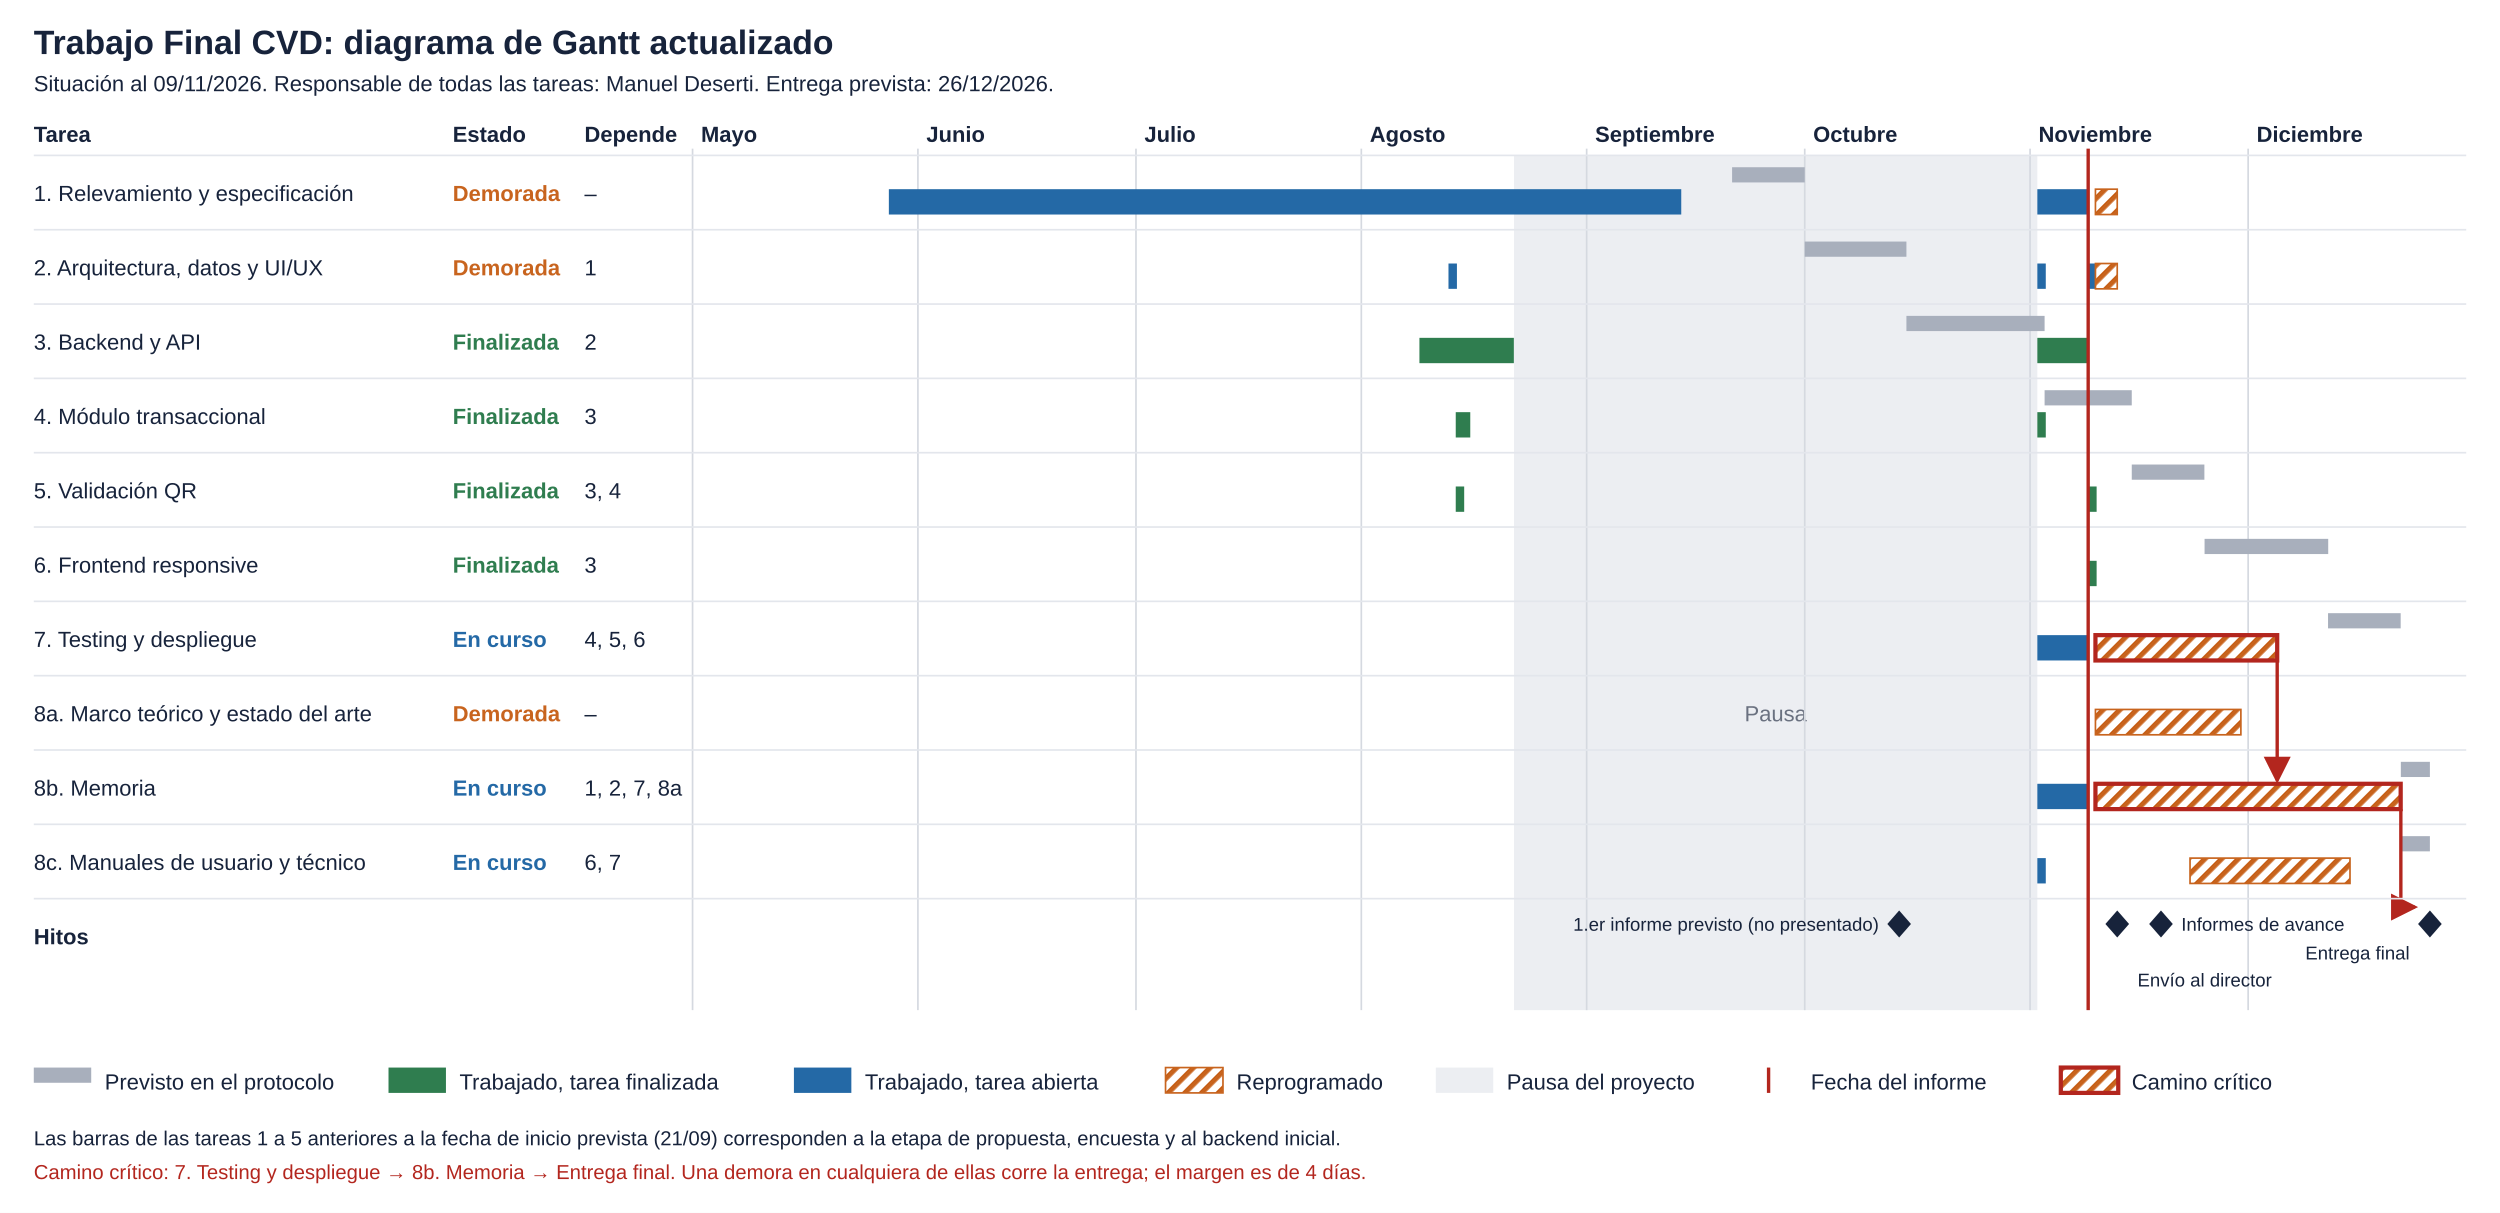
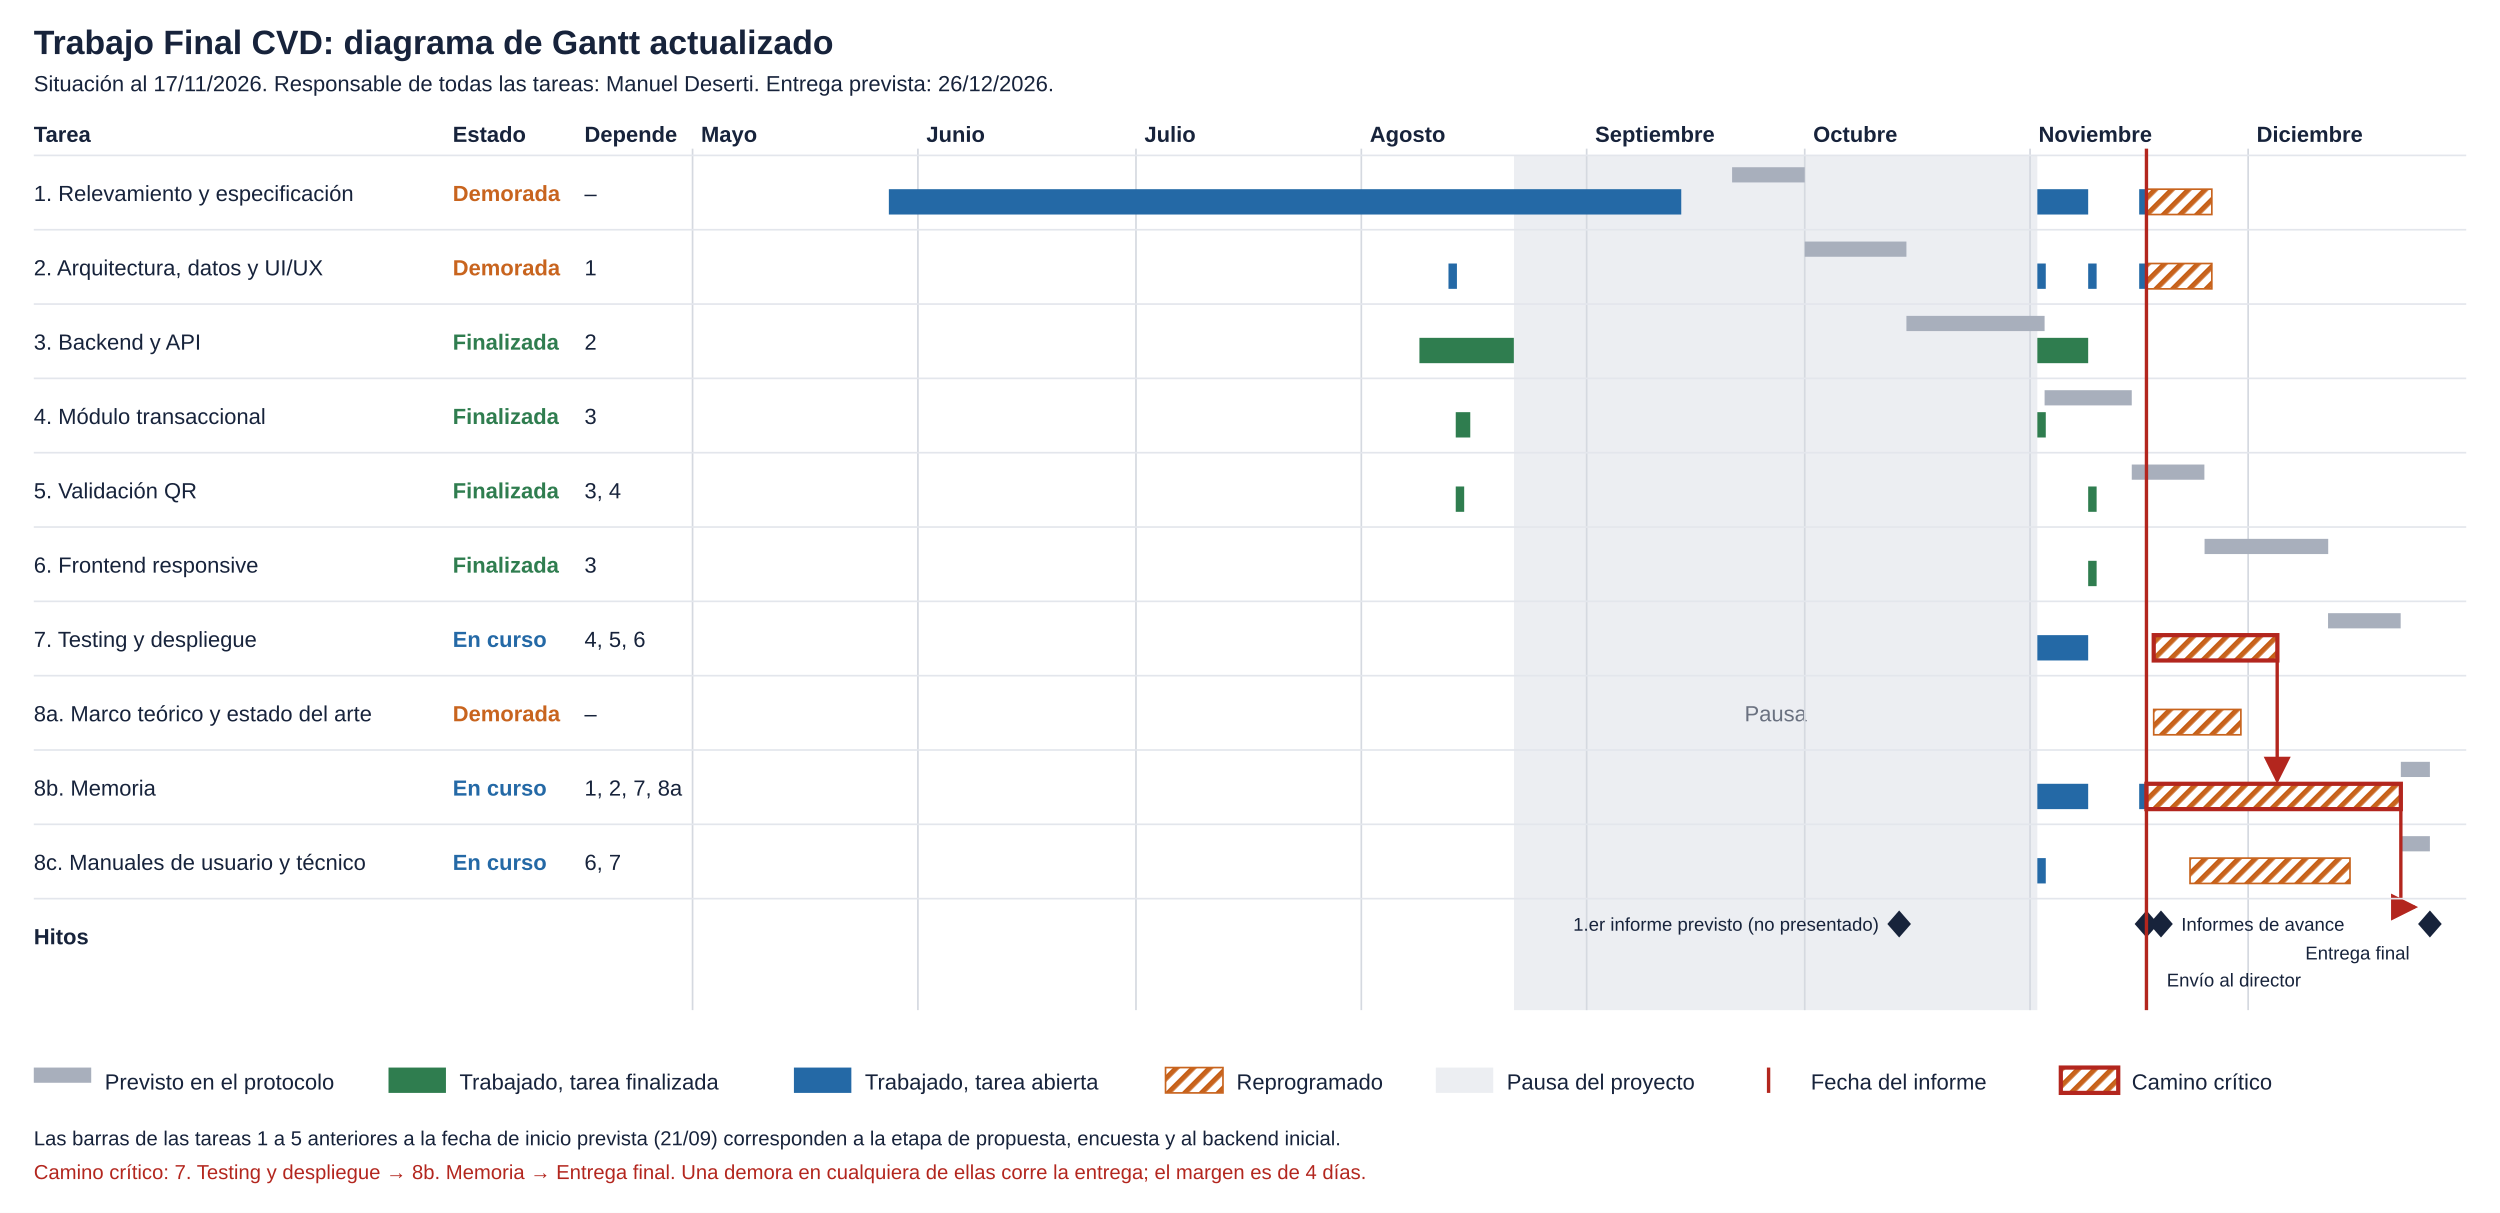
<svg xmlns="http://www.w3.org/2000/svg" viewBox="0 0 1480 718" font-family="Arial, Helvetica, sans-serif" font-size="13" fill="#17233b">
  <defs>
    <pattern id="rayas" width="7" height="7" patternUnits="userSpaceOnUse" patternTransform="rotate(45)">
      <rect width="7" height="7" fill="#fff" />
      <rect width="3" height="7" fill="#c8641e" />
    </pattern>
  </defs>
  <rect width="1480" height="718" fill="#fff" />
  <text x="20.0" y="32" font-size="20" font-weight="700">Trabajo Final CVD: diagrama de Gantt actualizado</text>
-   <text x="20.0" y="54">Situación al 09/11/2026. Responsable de todas las tareas: Manuel Deserti. Entrega prevista: 26/12/2026.</text>
+   <text x="20.0" y="54">Situación al 17/11/2026. Responsable de todas las tareas: Manuel Deserti. Entrega prevista: 26/12/2026.</text>
  <text x="20.0" y="84" font-weight="700">Tarea</text>
  <text x="268.0" y="84" font-weight="700">Estado</text>
  <text x="346.0" y="84" font-weight="700">Depende</text>
  <rect x="896.3" y="92" width="309.8" height="506" fill="#eceef2" />
  <text x="1051.2" y="427" text-anchor="middle" fill="#6a7180">Pausa</text>
  <line x1="410.0" y1="88" x2="410.0" y2="598" stroke="#d5d9e0" />
  <text x="415.0" y="84" font-weight="700">Mayo</text>
  <line x1="543.4" y1="88" x2="543.4" y2="598" stroke="#d5d9e0" />
  <text x="548.4" y="84" font-weight="700">Junio</text>
  <line x1="672.5" y1="88" x2="672.5" y2="598" stroke="#d5d9e0" />
  <text x="677.5" y="84" font-weight="700">Julio</text>
  <line x1="805.9" y1="88" x2="805.9" y2="598" stroke="#d5d9e0" />
  <text x="810.9" y="84" font-weight="700">Agosto</text>
  <line x1="939.3" y1="88" x2="939.3" y2="598" stroke="#d5d9e0" />
  <text x="944.3" y="84" font-weight="700">Septiembre</text>
  <line x1="1068.4" y1="88" x2="1068.4" y2="598" stroke="#d5d9e0" />
  <text x="1073.4" y="84" font-weight="700">Octubre</text>
  <line x1="1201.8" y1="88" x2="1201.8" y2="598" stroke="#d5d9e0" />
  <text x="1206.8" y="84" font-weight="700">Noviembre</text>
  <line x1="1330.9" y1="88" x2="1330.9" y2="598" stroke="#d5d9e0" />
  <text x="1335.9" y="84" font-weight="700">Diciembre</text>
  <line x1="20" y1="92" x2="1460" y2="92" stroke="#e3e6ec" />
  <text x="20.0" y="119">1. Relevamiento y especificación</text>
  <text x="268.0" y="119" fill="#c8641e" font-weight="700">Demorada</text>
  <text x="346.0" y="119">–</text>
  <rect x="1025.4" y="99" width="43.0" height="9" fill="#a8afbc" />
  <rect x="526.2" y="112" width="469.1" height="15" fill="#2469a6" />
  <rect x="1206.1" y="112" width="30.1" height="15" fill="#2469a6" />
-   <rect x="1240.5" y="112" width="12.9" height="15" fill="url(#rayas)" stroke="#c8641e" stroke-width="1" />
+   <rect x="1266.4" y="112" width="5.0" height="15" fill="#2469a6" />
+   <rect x="1270.7" y="112" width="38.7" height="15" fill="url(#rayas)" stroke="#c8641e" stroke-width="1" />
  <line x1="20" y1="136" x2="1460" y2="136" stroke="#e3e6ec" />
  <text x="20.0" y="163">2. Arquitectura, datos y UI/UX</text>
  <text x="268.0" y="163" fill="#c8641e" font-weight="700">Demorada</text>
  <text x="346.0" y="163">1</text>
  <rect x="1068.4" y="143" width="60.2" height="9" fill="#a8afbc" />
  <rect x="857.5" y="156" width="5.0" height="15" fill="#2469a6" />
  <rect x="1206.1" y="156" width="5.0" height="15" fill="#2469a6" />
  <rect x="1236.2" y="156" width="5.0" height="15" fill="#2469a6" />
-   <rect x="1240.5" y="156" width="12.9" height="15" fill="url(#rayas)" stroke="#c8641e" stroke-width="1" />
+   <rect x="1266.4" y="156" width="5.0" height="15" fill="#2469a6" />
+   <rect x="1270.7" y="156" width="38.7" height="15" fill="url(#rayas)" stroke="#c8641e" stroke-width="1" />
  <line x1="20" y1="180" x2="1460" y2="180" stroke="#e3e6ec" />
  <text x="20.0" y="207">3. Backend y API</text>
  <text x="268.0" y="207" fill="#2f7d4f" font-weight="700">Finalizada</text>
  <text x="346.0" y="207">2</text>
  <rect x="1128.6" y="187" width="81.8" height="9" fill="#a8afbc" />
  <rect x="840.3" y="200" width="55.9" height="15" fill="#2f7d4f" />
  <rect x="1206.1" y="200" width="30.1" height="15" fill="#2f7d4f" />
  <line x1="20" y1="224" x2="1460" y2="224" stroke="#e3e6ec" />
  <text x="20.0" y="251">4. Módulo transaccional</text>
  <text x="268.0" y="251" fill="#2f7d4f" font-weight="700">Finalizada</text>
  <text x="346.0" y="251">3</text>
  <rect x="1210.4" y="231" width="51.6" height="9" fill="#a8afbc" />
  <rect x="861.8" y="244" width="8.6" height="15" fill="#2f7d4f" />
  <rect x="1206.1" y="244" width="5.0" height="15" fill="#2f7d4f" />
  <line x1="20" y1="268" x2="1460" y2="268" stroke="#e3e6ec" />
  <text x="20.0" y="295">5. Validación QR</text>
  <text x="268.0" y="295" fill="#2f7d4f" font-weight="700">Finalizada</text>
  <text x="346.0" y="295">3, 4</text>
  <rect x="1262.0" y="275" width="43.0" height="9" fill="#a8afbc" />
  <rect x="861.8" y="288" width="5.0" height="15" fill="#2f7d4f" />
  <rect x="1236.2" y="288" width="5.0" height="15" fill="#2f7d4f" />
  <line x1="20" y1="312" x2="1460" y2="312" stroke="#e3e6ec" />
  <text x="20.0" y="339">6. Frontend responsive</text>
  <text x="268.0" y="339" fill="#2f7d4f" font-weight="700">Finalizada</text>
  <text x="346.0" y="339">3</text>
  <rect x="1305.1" y="319" width="73.2" height="9" fill="#a8afbc" />
  <rect x="1236.2" y="332" width="5.0" height="15" fill="#2f7d4f" />
  <line x1="20" y1="356" x2="1460" y2="356" stroke="#e3e6ec" />
  <text x="20.0" y="383">7. Testing y despliegue</text>
  <text x="268.0" y="383" fill="#2469a6" font-weight="700">En curso</text>
  <text x="346.0" y="383">4, 5, 6</text>
  <rect x="1378.2" y="363" width="43.0" height="9" fill="#a8afbc" />
  <rect x="1206.1" y="376" width="30.1" height="15" fill="#2469a6" />
-   <rect x="1240.5" y="376" width="107.6" height="15" fill="url(#rayas)" stroke="#b3261e" stroke-width="2.5" />
+   <rect x="1275.0" y="376" width="73.2" height="15" fill="url(#rayas)" stroke="#b3261e" stroke-width="2.5" />
  <line x1="20" y1="400" x2="1460" y2="400" stroke="#e3e6ec" />
  <text x="20.0" y="427">8a. Marco teórico y estado del arte</text>
  <text x="268.0" y="427" fill="#c8641e" font-weight="700">Demorada</text>
  <text x="346.0" y="427">–</text>
-   <rect x="1240.5" y="420" width="86.1" height="15" fill="url(#rayas)" stroke="#c8641e" stroke-width="1" />
+   <rect x="1275.0" y="420" width="51.6" height="15" fill="url(#rayas)" stroke="#c8641e" stroke-width="1" />
  <line x1="20" y1="444" x2="1460" y2="444" stroke="#e3e6ec" />
  <text x="20.0" y="471">8b. Memoria</text>
  <text x="268.0" y="471" fill="#2469a6" font-weight="700">En curso</text>
  <text x="346.0" y="471">1, 2, 7, 8a</text>
  <rect x="1421.3" y="451" width="17.2" height="9" fill="#a8afbc" />
  <rect x="1206.1" y="464" width="30.1" height="15" fill="#2469a6" />
-   <rect x="1240.5" y="464" width="180.7" height="15" fill="url(#rayas)" stroke="#b3261e" stroke-width="2.5" />
+   <rect x="1266.4" y="464" width="5.0" height="15" fill="#2469a6" />
+   <rect x="1270.7" y="464" width="150.6" height="15" fill="url(#rayas)" stroke="#b3261e" stroke-width="2.5" />
  <line x1="20" y1="488" x2="1460" y2="488" stroke="#e3e6ec" />
  <text x="20.0" y="515">8c. Manuales de usuario y técnico</text>
  <text x="268.0" y="515" fill="#2469a6" font-weight="700">En curso</text>
  <text x="346.0" y="515">6, 7</text>
  <rect x="1421.3" y="495" width="17.2" height="9" fill="#a8afbc" />
  <rect x="1206.1" y="508" width="5.0" height="15" fill="#2469a6" />
  <rect x="1296.5" y="508" width="94.7" height="15" fill="url(#rayas)" stroke="#c8641e" stroke-width="1" />
  <defs>
    <marker id="punta" markerWidth="8" markerHeight="8" refX="7" refY="4" orient="auto">
      <path d="M0 0L8 4L0 8Z" fill="#b3261e" />
    </marker>
  </defs>
  <path d="M1348.1 391V462" stroke="#b3261e" stroke-width="2" fill="none" marker-end="url(#punta)" />
  <path d="M1421.3 479V537H1429.5" stroke="#b3261e" stroke-width="2" fill="none" marker-end="url(#punta)" />
  <line x1="20" y1="532" x2="1460" y2="532" stroke="#e3e6ec" />
  <text x="20.0" y="559" font-weight="700">Hitos</text>
  <path d="M1124.3 539l7 8l-7 8l-7-8z" fill="#17233b" />
  <text x="1112.3" y="551" text-anchor="end" font-size="11">1.er informe previsto (no presentado)</text>
-   <path d="M1253.4 539l7 8l-7 8l-7-8z" fill="#17233b" />
-   <text x="1265.4" y="584" text-anchor="start" font-size="11">Envío al director</text>
+   <path d="M1270.7 539l7 8l-7 8l-7-8z" fill="#17233b" />
+   <text x="1282.7" y="584" text-anchor="start" font-size="11">Envío al director</text>
  <path d="M1279.3 539l7 8l-7 8l-7-8z" fill="#17233b" />
  <text x="1291.3" y="551" text-anchor="start" font-size="11">Informes de avance</text>
  <path d="M1438.5 539l7 8l-7 8l-7-8z" fill="#17233b" />
  <text x="1426.5" y="568" text-anchor="end" font-size="11">Entrega final</text>
-   <line x1="1236.2" y1="88" x2="1236.2" y2="598" stroke="#b3261e" stroke-width="2" />
+   <line x1="1270.7" y1="88" x2="1270.7" y2="598" stroke="#b3261e" stroke-width="2" />
  <rect x="20" y="632" width="34" height="9" fill="#a8afbc" />
  <text x="62.0" y="645">Previsto en el protocolo</text>
  <rect x="230" y="632" width="34" height="15" fill="#2f7d4f" />
  <text x="272.0" y="645">Trabajado, tarea finalizada</text>
  <rect x="470" y="632" width="34" height="15" fill="#2469a6" />
  <text x="512.0" y="645">Trabajado, tarea abierta</text>
  <rect x="690" y="632" width="34" height="15" fill="url(#rayas)" stroke="#c8641e" />
  <text x="732.0" y="645">Reprogramado</text>
  <rect x="850" y="632" width="34" height="15" fill="#eceef2" />
  <text x="892.0" y="645">Pausa del proyecto</text>
  <line x1="1047" x2="1047" y1="632" y2="647" stroke="#b3261e" stroke-width="2" />
  <text x="1072.0" y="645">Fecha del informe</text>
  <rect x="1220" y="632" width="34" height="15" fill="url(#rayas)" stroke="#b3261e" stroke-width="2.5" />
  <text x="1262.0" y="645">Camino crítico</text>
  <text x="20.0" y="678" font-size="12">Las barras de las tareas 1 a 5 anteriores a la fecha de inicio prevista (21/09) corresponden a la etapa de propuesta, encuesta y al backend inicial.</text>
  <text x="20.0" y="698" font-size="12" fill="#b3261e">Camino crítico: 7. Testing y despliegue → 8b. Memoria → Entrega final. Una demora en cualquiera de ellas corre la entrega; el margen es de 4 días.</text>
</svg>
